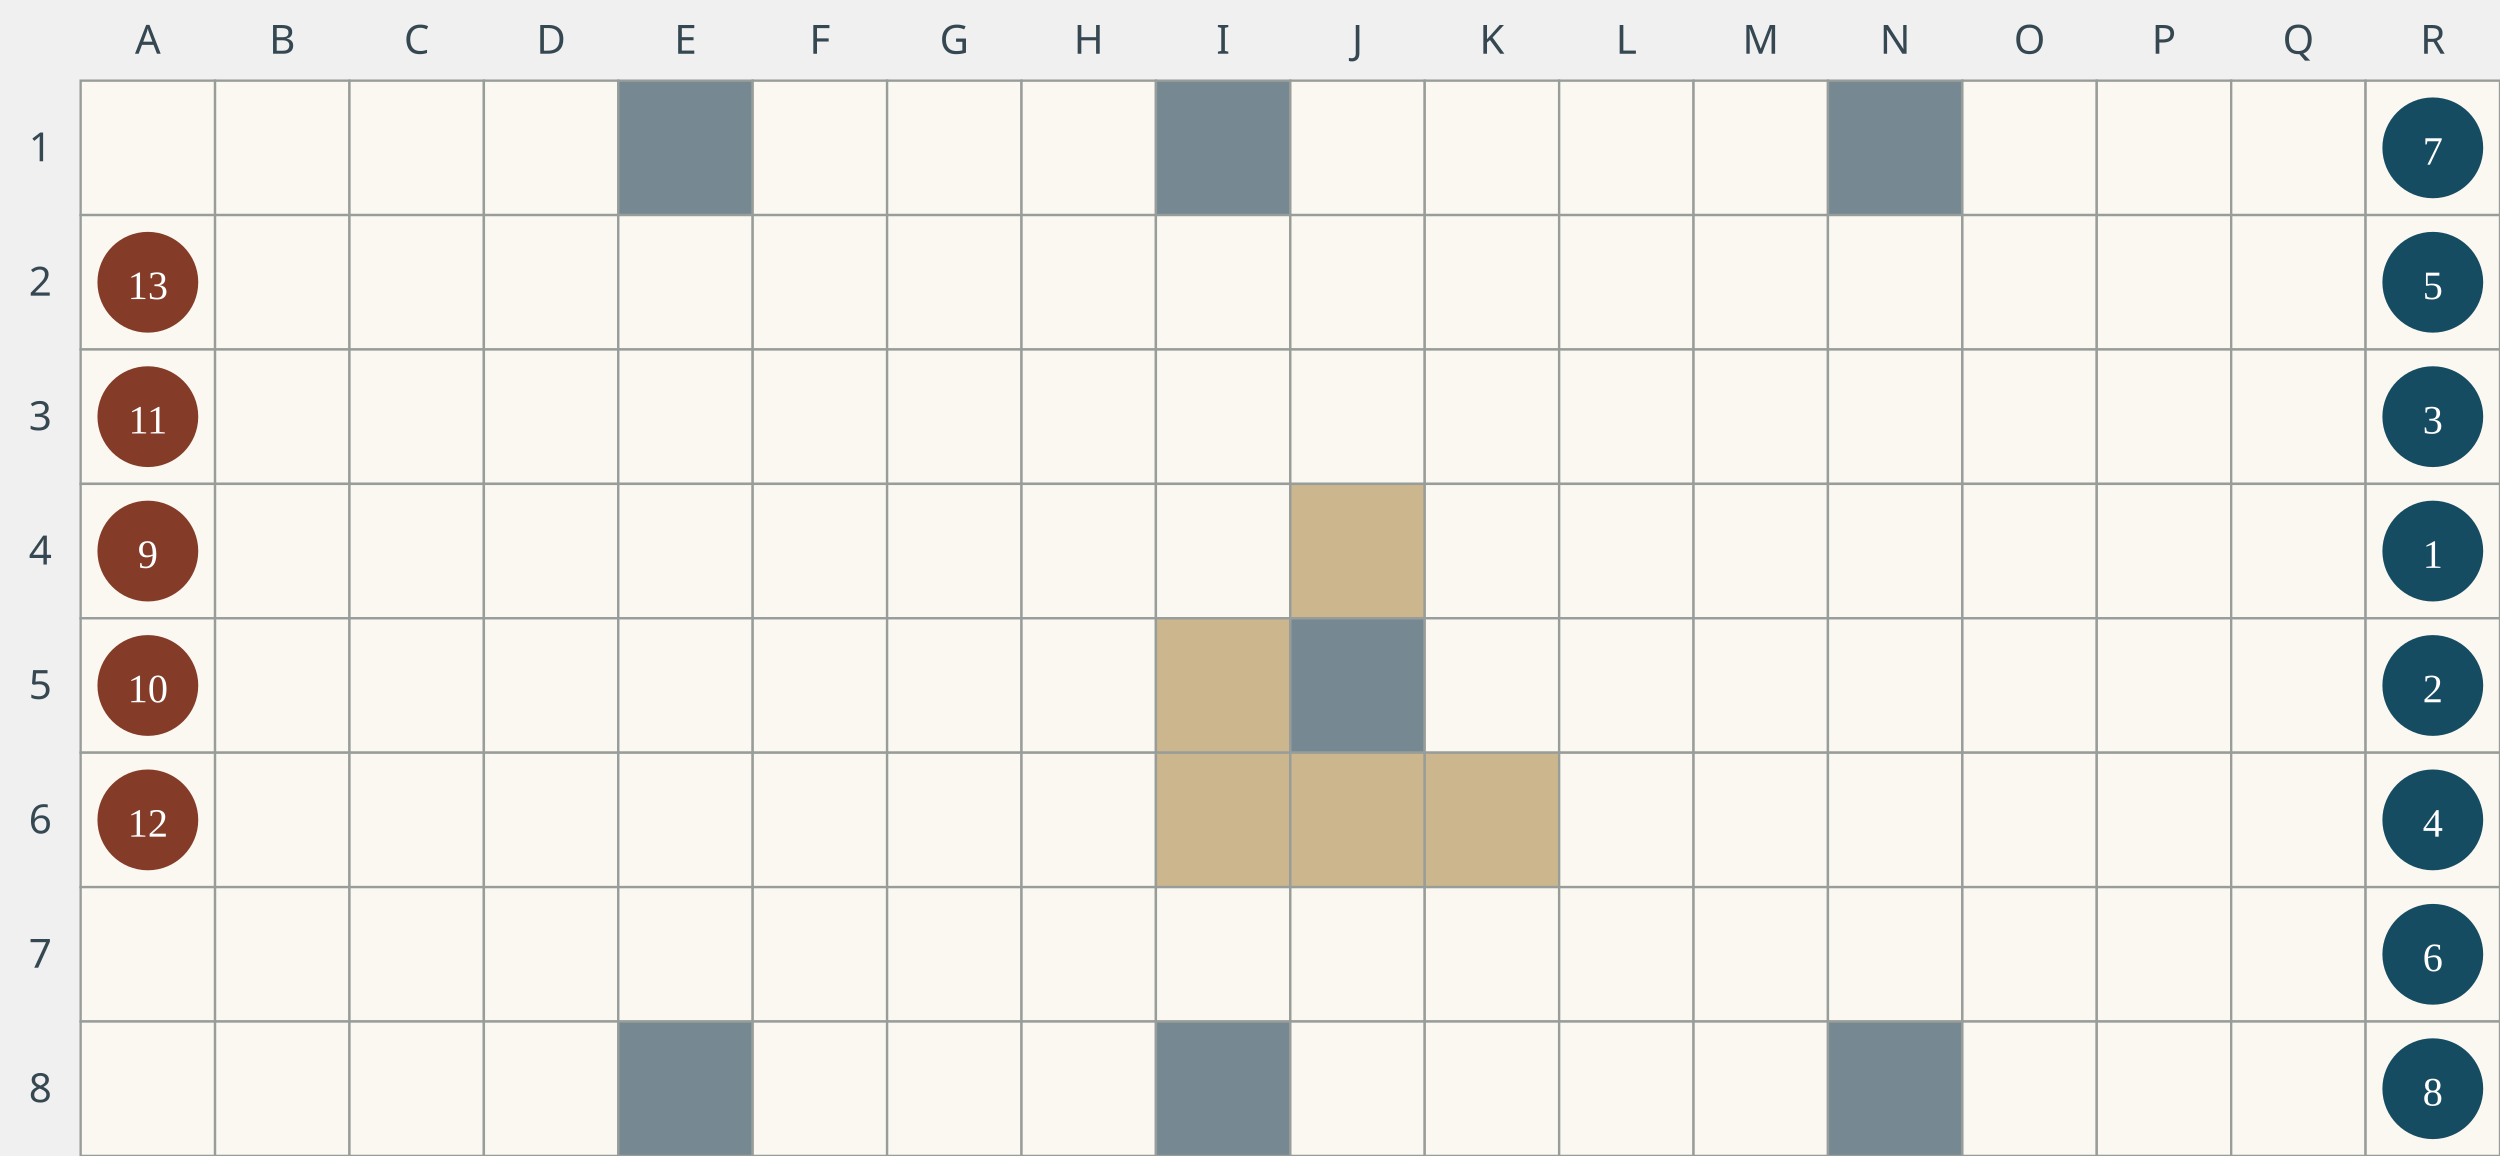
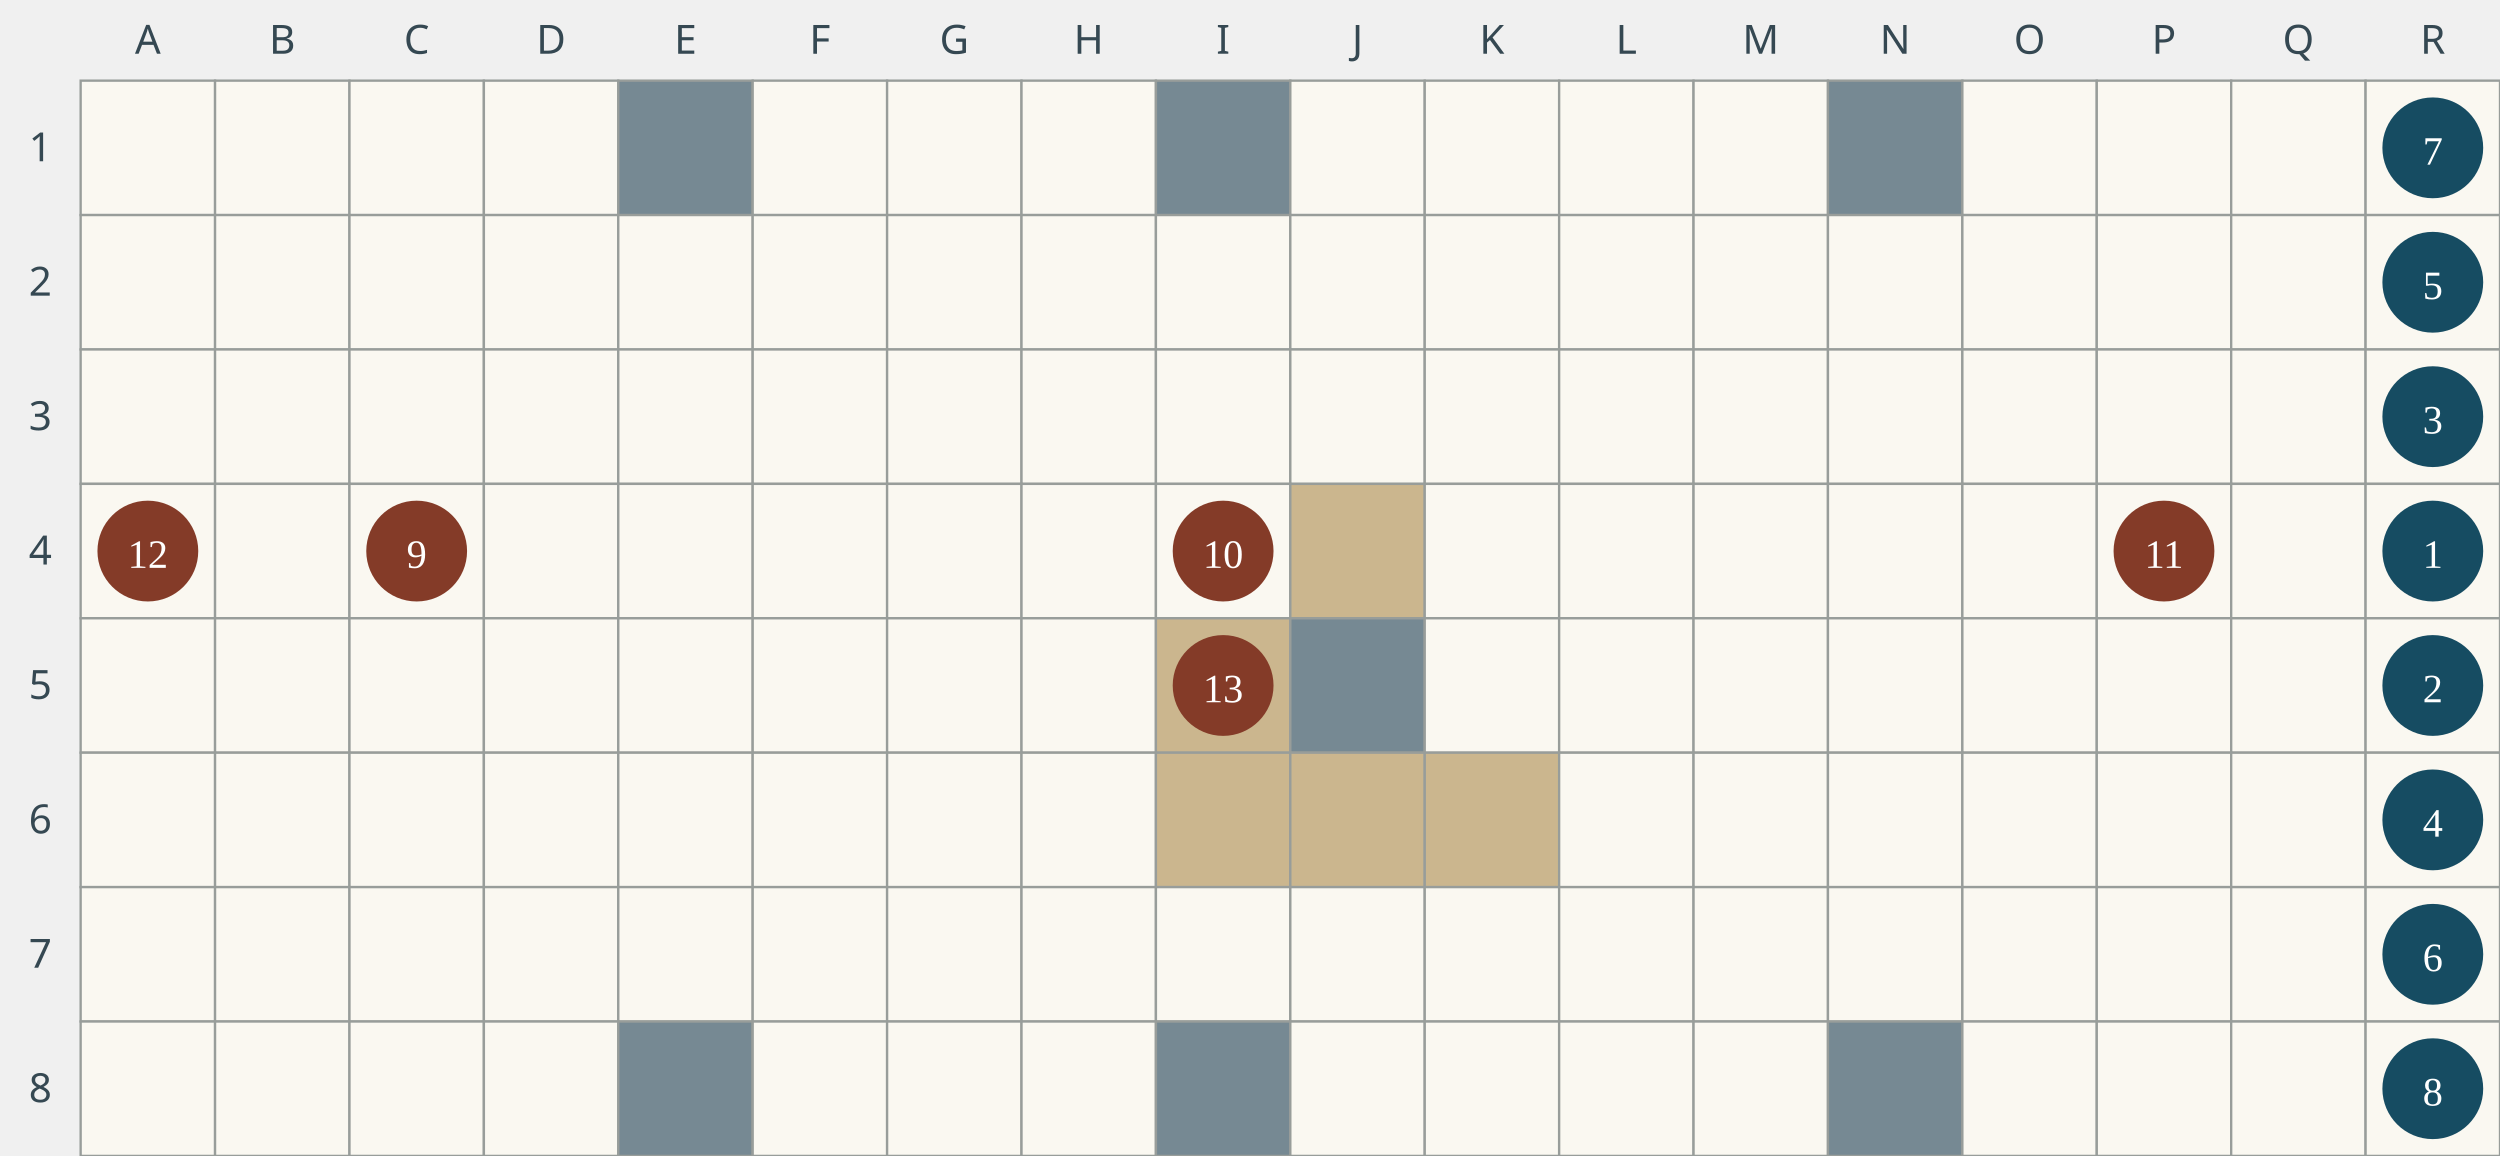
<svg xmlns="http://www.w3.org/2000/svg" class="map" role="img" aria-label="Тактическая сетка A–R, 1–8: герои синие, противники красные" viewBox="0 0 744 344">
  <g font-family="system-ui,sans-serif" font-size="12" fill="#354852">
    <text x="44" y="16" text-anchor="middle">A</text>
    <text x="84" y="16" text-anchor="middle">B</text>
    <text x="124" y="16" text-anchor="middle">C</text>
    <text x="164" y="16" text-anchor="middle">D</text>
    <text x="204" y="16" text-anchor="middle">E</text>
    <text x="244" y="16" text-anchor="middle">F</text>
    <text x="284" y="16" text-anchor="middle">G</text>
    <text x="324" y="16" text-anchor="middle">H</text>
    <text x="364" y="16" text-anchor="middle">I</text>
    <text x="404" y="16" text-anchor="middle">J</text>
    <text x="444" y="16" text-anchor="middle">K</text>
    <text x="484" y="16" text-anchor="middle">L</text>
    <text x="524" y="16" text-anchor="middle">M</text>
    <text x="564" y="16" text-anchor="middle">N</text>
    <text x="604" y="16" text-anchor="middle">O</text>
    <text x="644" y="16" text-anchor="middle">P</text>
    <text x="684" y="16" text-anchor="middle">Q</text>
    <text x="724" y="16" text-anchor="middle">R</text>
    <text x="12" y="48" text-anchor="middle">1</text>
    <text x="12" y="88" text-anchor="middle">2</text>
    <text x="12" y="128" text-anchor="middle">3</text>
    <text x="12" y="168" text-anchor="middle">4</text>
    <text x="12" y="208" text-anchor="middle">5</text>
    <text x="12" y="248" text-anchor="middle">6</text>
    <text x="12" y="288" text-anchor="middle">7</text>
    <text x="12" y="328" text-anchor="middle">8</text>
  </g>
  <g transform="translate(24 24)">
    <rect x="0" y="0" width="40" height="40" fill="#faf8f1" stroke="#989d9a" stroke-width=".7" />
    <rect x="40" y="0" width="40" height="40" fill="#faf8f1" stroke="#989d9a" stroke-width=".7" />
    <rect x="80" y="0" width="40" height="40" fill="#faf8f1" stroke="#989d9a" stroke-width=".7" />
    <rect x="120" y="0" width="40" height="40" fill="#faf8f1" stroke="#989d9a" stroke-width=".7" />
    <rect x="160" y="0" width="40" height="40" fill="#768993" stroke="#989d9a" stroke-width=".7" />
    <rect x="200" y="0" width="40" height="40" fill="#faf8f1" stroke="#989d9a" stroke-width=".7" />
    <rect x="240" y="0" width="40" height="40" fill="#faf8f1" stroke="#989d9a" stroke-width=".7" />
    <rect x="280" y="0" width="40" height="40" fill="#faf8f1" stroke="#989d9a" stroke-width=".7" />
    <rect x="320" y="0" width="40" height="40" fill="#768993" stroke="#989d9a" stroke-width=".7" />
    <rect x="360" y="0" width="40" height="40" fill="#faf8f1" stroke="#989d9a" stroke-width=".7" />
    <rect x="400" y="0" width="40" height="40" fill="#faf8f1" stroke="#989d9a" stroke-width=".7" />
    <rect x="440" y="0" width="40" height="40" fill="#faf8f1" stroke="#989d9a" stroke-width=".7" />
    <rect x="480" y="0" width="40" height="40" fill="#faf8f1" stroke="#989d9a" stroke-width=".7" />
    <rect x="520" y="0" width="40" height="40" fill="#768993" stroke="#989d9a" stroke-width=".7" />
    <rect x="560" y="0" width="40" height="40" fill="#faf8f1" stroke="#989d9a" stroke-width=".7" />
    <rect x="600" y="0" width="40" height="40" fill="#faf8f1" stroke="#989d9a" stroke-width=".7" />
    <rect x="640" y="0" width="40" height="40" fill="#faf8f1" stroke="#989d9a" stroke-width=".7" />
    <rect x="680" y="0" width="40" height="40" fill="#faf8f1" stroke="#989d9a" stroke-width=".7" />
    <rect x="0" y="40" width="40" height="40" fill="#faf8f1" stroke="#989d9a" stroke-width=".7" />
    <rect x="40" y="40" width="40" height="40" fill="#faf8f1" stroke="#989d9a" stroke-width=".7" />
    <rect x="80" y="40" width="40" height="40" fill="#faf8f1" stroke="#989d9a" stroke-width=".7" />
    <rect x="120" y="40" width="40" height="40" fill="#faf8f1" stroke="#989d9a" stroke-width=".7" />
    <rect x="160" y="40" width="40" height="40" fill="#faf8f1" stroke="#989d9a" stroke-width=".7" />
    <rect x="200" y="40" width="40" height="40" fill="#faf8f1" stroke="#989d9a" stroke-width=".7" />
    <rect x="240" y="40" width="40" height="40" fill="#faf8f1" stroke="#989d9a" stroke-width=".7" />
    <rect x="280" y="40" width="40" height="40" fill="#faf8f1" stroke="#989d9a" stroke-width=".7" />
    <rect x="320" y="40" width="40" height="40" fill="#faf8f1" stroke="#989d9a" stroke-width=".7" />
    <rect x="360" y="40" width="40" height="40" fill="#faf8f1" stroke="#989d9a" stroke-width=".7" />
    <rect x="400" y="40" width="40" height="40" fill="#faf8f1" stroke="#989d9a" stroke-width=".7" />
    <rect x="440" y="40" width="40" height="40" fill="#faf8f1" stroke="#989d9a" stroke-width=".7" />
    <rect x="480" y="40" width="40" height="40" fill="#faf8f1" stroke="#989d9a" stroke-width=".7" />
    <rect x="520" y="40" width="40" height="40" fill="#faf8f1" stroke="#989d9a" stroke-width=".7" />
    <rect x="560" y="40" width="40" height="40" fill="#faf8f1" stroke="#989d9a" stroke-width=".7" />
    <rect x="600" y="40" width="40" height="40" fill="#faf8f1" stroke="#989d9a" stroke-width=".7" />
    <rect x="640" y="40" width="40" height="40" fill="#faf8f1" stroke="#989d9a" stroke-width=".7" />
    <rect x="680" y="40" width="40" height="40" fill="#faf8f1" stroke="#989d9a" stroke-width=".7" />
    <rect x="0" y="80" width="40" height="40" fill="#faf8f1" stroke="#989d9a" stroke-width=".7" />
    <rect x="40" y="80" width="40" height="40" fill="#faf8f1" stroke="#989d9a" stroke-width=".7" />
    <rect x="80" y="80" width="40" height="40" fill="#faf8f1" stroke="#989d9a" stroke-width=".7" />
    <rect x="120" y="80" width="40" height="40" fill="#faf8f1" stroke="#989d9a" stroke-width=".7" />
    <rect x="160" y="80" width="40" height="40" fill="#faf8f1" stroke="#989d9a" stroke-width=".7" />
    <rect x="200" y="80" width="40" height="40" fill="#faf8f1" stroke="#989d9a" stroke-width=".7" />
    <rect x="240" y="80" width="40" height="40" fill="#faf8f1" stroke="#989d9a" stroke-width=".7" />
    <rect x="280" y="80" width="40" height="40" fill="#faf8f1" stroke="#989d9a" stroke-width=".7" />
    <rect x="320" y="80" width="40" height="40" fill="#faf8f1" stroke="#989d9a" stroke-width=".7" />
    <rect x="360" y="80" width="40" height="40" fill="#faf8f1" stroke="#989d9a" stroke-width=".7" />
    <rect x="400" y="80" width="40" height="40" fill="#faf8f1" stroke="#989d9a" stroke-width=".7" />
    <rect x="440" y="80" width="40" height="40" fill="#faf8f1" stroke="#989d9a" stroke-width=".7" />
    <rect x="480" y="80" width="40" height="40" fill="#faf8f1" stroke="#989d9a" stroke-width=".7" />
    <rect x="520" y="80" width="40" height="40" fill="#faf8f1" stroke="#989d9a" stroke-width=".7" />
    <rect x="560" y="80" width="40" height="40" fill="#faf8f1" stroke="#989d9a" stroke-width=".7" />
    <rect x="600" y="80" width="40" height="40" fill="#faf8f1" stroke="#989d9a" stroke-width=".7" />
    <rect x="640" y="80" width="40" height="40" fill="#faf8f1" stroke="#989d9a" stroke-width=".7" />
    <rect x="680" y="80" width="40" height="40" fill="#faf8f1" stroke="#989d9a" stroke-width=".7" />
    <rect x="0" y="120" width="40" height="40" fill="#faf8f1" stroke="#989d9a" stroke-width=".7" />
    <rect x="40" y="120" width="40" height="40" fill="#faf8f1" stroke="#989d9a" stroke-width=".7" />
    <rect x="80" y="120" width="40" height="40" fill="#faf8f1" stroke="#989d9a" stroke-width=".7" />
    <rect x="120" y="120" width="40" height="40" fill="#faf8f1" stroke="#989d9a" stroke-width=".7" />
    <rect x="160" y="120" width="40" height="40" fill="#faf8f1" stroke="#989d9a" stroke-width=".7" />
    <rect x="200" y="120" width="40" height="40" fill="#faf8f1" stroke="#989d9a" stroke-width=".7" />
    <rect x="240" y="120" width="40" height="40" fill="#faf8f1" stroke="#989d9a" stroke-width=".7" />
    <rect x="280" y="120" width="40" height="40" fill="#faf8f1" stroke="#989d9a" stroke-width=".7" />
    <rect x="320" y="120" width="40" height="40" fill="#faf8f1" stroke="#989d9a" stroke-width=".7" />
    <rect x="360" y="120" width="40" height="40" fill="#cbb68e" stroke="#989d9a" stroke-width=".7" />
    <rect x="400" y="120" width="40" height="40" fill="#faf8f1" stroke="#989d9a" stroke-width=".7" />
    <rect x="440" y="120" width="40" height="40" fill="#faf8f1" stroke="#989d9a" stroke-width=".7" />
    <rect x="480" y="120" width="40" height="40" fill="#faf8f1" stroke="#989d9a" stroke-width=".7" />
    <rect x="520" y="120" width="40" height="40" fill="#faf8f1" stroke="#989d9a" stroke-width=".7" />
    <rect x="560" y="120" width="40" height="40" fill="#faf8f1" stroke="#989d9a" stroke-width=".7" />
    <rect x="600" y="120" width="40" height="40" fill="#faf8f1" stroke="#989d9a" stroke-width=".7" />
    <rect x="640" y="120" width="40" height="40" fill="#faf8f1" stroke="#989d9a" stroke-width=".7" />
    <rect x="680" y="120" width="40" height="40" fill="#faf8f1" stroke="#989d9a" stroke-width=".7" />
    <rect x="0" y="160" width="40" height="40" fill="#faf8f1" stroke="#989d9a" stroke-width=".7" />
    <rect x="40" y="160" width="40" height="40" fill="#faf8f1" stroke="#989d9a" stroke-width=".7" />
    <rect x="80" y="160" width="40" height="40" fill="#faf8f1" stroke="#989d9a" stroke-width=".7" />
    <rect x="120" y="160" width="40" height="40" fill="#faf8f1" stroke="#989d9a" stroke-width=".7" />
    <rect x="160" y="160" width="40" height="40" fill="#faf8f1" stroke="#989d9a" stroke-width=".7" />
    <rect x="200" y="160" width="40" height="40" fill="#faf8f1" stroke="#989d9a" stroke-width=".7" />
    <rect x="240" y="160" width="40" height="40" fill="#faf8f1" stroke="#989d9a" stroke-width=".7" />
    <rect x="280" y="160" width="40" height="40" fill="#faf8f1" stroke="#989d9a" stroke-width=".7" />
    <rect x="320" y="160" width="40" height="40" fill="#cbb68e" stroke="#989d9a" stroke-width=".7" />
    <rect x="360" y="160" width="40" height="40" fill="#768993" stroke="#989d9a" stroke-width=".7" />
    <rect x="400" y="160" width="40" height="40" fill="#faf8f1" stroke="#989d9a" stroke-width=".7" />
    <rect x="440" y="160" width="40" height="40" fill="#faf8f1" stroke="#989d9a" stroke-width=".7" />
    <rect x="480" y="160" width="40" height="40" fill="#faf8f1" stroke="#989d9a" stroke-width=".7" />
    <rect x="520" y="160" width="40" height="40" fill="#faf8f1" stroke="#989d9a" stroke-width=".7" />
    <rect x="560" y="160" width="40" height="40" fill="#faf8f1" stroke="#989d9a" stroke-width=".7" />
    <rect x="600" y="160" width="40" height="40" fill="#faf8f1" stroke="#989d9a" stroke-width=".7" />
    <rect x="640" y="160" width="40" height="40" fill="#faf8f1" stroke="#989d9a" stroke-width=".7" />
    <rect x="680" y="160" width="40" height="40" fill="#faf8f1" stroke="#989d9a" stroke-width=".7" />
    <rect x="0" y="200" width="40" height="40" fill="#faf8f1" stroke="#989d9a" stroke-width=".7" />
    <rect x="40" y="200" width="40" height="40" fill="#faf8f1" stroke="#989d9a" stroke-width=".7" />
    <rect x="80" y="200" width="40" height="40" fill="#faf8f1" stroke="#989d9a" stroke-width=".7" />
    <rect x="120" y="200" width="40" height="40" fill="#faf8f1" stroke="#989d9a" stroke-width=".7" />
    <rect x="160" y="200" width="40" height="40" fill="#faf8f1" stroke="#989d9a" stroke-width=".7" />
    <rect x="200" y="200" width="40" height="40" fill="#faf8f1" stroke="#989d9a" stroke-width=".7" />
    <rect x="240" y="200" width="40" height="40" fill="#faf8f1" stroke="#989d9a" stroke-width=".7" />
    <rect x="280" y="200" width="40" height="40" fill="#faf8f1" stroke="#989d9a" stroke-width=".7" />
    <rect x="320" y="200" width="40" height="40" fill="#cbb68e" stroke="#989d9a" stroke-width=".7" />
    <rect x="360" y="200" width="40" height="40" fill="#cbb68e" stroke="#989d9a" stroke-width=".7" />
    <rect x="400" y="200" width="40" height="40" fill="#cbb68e" stroke="#989d9a" stroke-width=".7" />
    <rect x="440" y="200" width="40" height="40" fill="#faf8f1" stroke="#989d9a" stroke-width=".7" />
    <rect x="480" y="200" width="40" height="40" fill="#faf8f1" stroke="#989d9a" stroke-width=".7" />
    <rect x="520" y="200" width="40" height="40" fill="#faf8f1" stroke="#989d9a" stroke-width=".7" />
    <rect x="560" y="200" width="40" height="40" fill="#faf8f1" stroke="#989d9a" stroke-width=".7" />
    <rect x="600" y="200" width="40" height="40" fill="#faf8f1" stroke="#989d9a" stroke-width=".7" />
    <rect x="640" y="200" width="40" height="40" fill="#faf8f1" stroke="#989d9a" stroke-width=".7" />
    <rect x="680" y="200" width="40" height="40" fill="#faf8f1" stroke="#989d9a" stroke-width=".7" />
    <rect x="0" y="240" width="40" height="40" fill="#faf8f1" stroke="#989d9a" stroke-width=".7" />
    <rect x="40" y="240" width="40" height="40" fill="#faf8f1" stroke="#989d9a" stroke-width=".7" />
    <rect x="80" y="240" width="40" height="40" fill="#faf8f1" stroke="#989d9a" stroke-width=".7" />
    <rect x="120" y="240" width="40" height="40" fill="#faf8f1" stroke="#989d9a" stroke-width=".7" />
    <rect x="160" y="240" width="40" height="40" fill="#faf8f1" stroke="#989d9a" stroke-width=".7" />
    <rect x="200" y="240" width="40" height="40" fill="#faf8f1" stroke="#989d9a" stroke-width=".7" />
    <rect x="240" y="240" width="40" height="40" fill="#faf8f1" stroke="#989d9a" stroke-width=".7" />
    <rect x="280" y="240" width="40" height="40" fill="#faf8f1" stroke="#989d9a" stroke-width=".7" />
    <rect x="320" y="240" width="40" height="40" fill="#faf8f1" stroke="#989d9a" stroke-width=".7" />
    <rect x="360" y="240" width="40" height="40" fill="#faf8f1" stroke="#989d9a" stroke-width=".7" />
    <rect x="400" y="240" width="40" height="40" fill="#faf8f1" stroke="#989d9a" stroke-width=".7" />
    <rect x="440" y="240" width="40" height="40" fill="#faf8f1" stroke="#989d9a" stroke-width=".7" />
    <rect x="480" y="240" width="40" height="40" fill="#faf8f1" stroke="#989d9a" stroke-width=".7" />
    <rect x="520" y="240" width="40" height="40" fill="#faf8f1" stroke="#989d9a" stroke-width=".7" />
    <rect x="560" y="240" width="40" height="40" fill="#faf8f1" stroke="#989d9a" stroke-width=".7" />
    <rect x="600" y="240" width="40" height="40" fill="#faf8f1" stroke="#989d9a" stroke-width=".7" />
    <rect x="640" y="240" width="40" height="40" fill="#faf8f1" stroke="#989d9a" stroke-width=".7" />
    <rect x="680" y="240" width="40" height="40" fill="#faf8f1" stroke="#989d9a" stroke-width=".7" />
    <rect x="0" y="280" width="40" height="40" fill="#faf8f1" stroke="#989d9a" stroke-width=".7" />
    <rect x="40" y="280" width="40" height="40" fill="#faf8f1" stroke="#989d9a" stroke-width=".7" />
    <rect x="80" y="280" width="40" height="40" fill="#faf8f1" stroke="#989d9a" stroke-width=".7" />
    <rect x="120" y="280" width="40" height="40" fill="#faf8f1" stroke="#989d9a" stroke-width=".7" />
    <rect x="160" y="280" width="40" height="40" fill="#768993" stroke="#989d9a" stroke-width=".7" />
    <rect x="200" y="280" width="40" height="40" fill="#faf8f1" stroke="#989d9a" stroke-width=".7" />
    <rect x="240" y="280" width="40" height="40" fill="#faf8f1" stroke="#989d9a" stroke-width=".7" />
    <rect x="280" y="280" width="40" height="40" fill="#faf8f1" stroke="#989d9a" stroke-width=".7" />
    <rect x="320" y="280" width="40" height="40" fill="#768993" stroke="#989d9a" stroke-width=".7" />
    <rect x="360" y="280" width="40" height="40" fill="#faf8f1" stroke="#989d9a" stroke-width=".7" />
    <rect x="400" y="280" width="40" height="40" fill="#faf8f1" stroke="#989d9a" stroke-width=".7" />
    <rect x="440" y="280" width="40" height="40" fill="#faf8f1" stroke="#989d9a" stroke-width=".7" />
    <rect x="480" y="280" width="40" height="40" fill="#faf8f1" stroke="#989d9a" stroke-width=".7" />
    <rect x="520" y="280" width="40" height="40" fill="#768993" stroke="#989d9a" stroke-width=".7" />
    <rect x="560" y="280" width="40" height="40" fill="#faf8f1" stroke="#989d9a" stroke-width=".7" />
    <rect x="600" y="280" width="40" height="40" fill="#faf8f1" stroke="#989d9a" stroke-width=".7" />
    <rect x="640" y="280" width="40" height="40" fill="#faf8f1" stroke="#989d9a" stroke-width=".7" />
    <rect x="680" y="280" width="40" height="40" fill="#faf8f1" stroke="#989d9a" stroke-width=".7" />
    <circle cx="700" cy="140" r="15" fill="#164c62" />
    <text x="700" y="145" text-anchor="middle" fill="white">1</text>
    <circle cx="700" cy="180" r="15" fill="#164c62" />
    <text x="700" y="185" text-anchor="middle" fill="white">2</text>
    <circle cx="700" cy="100" r="15" fill="#164c62" />
    <text x="700" y="105" text-anchor="middle" fill="white">3</text>
    <circle cx="700" cy="220" r="15" fill="#164c62" />
    <text x="700" y="225" text-anchor="middle" fill="white">4</text>
    <circle cx="700" cy="60" r="15" fill="#164c62" />
    <text x="700" y="65" text-anchor="middle" fill="white">5</text>
    <circle cx="700" cy="260" r="15" fill="#164c62" />
    <text x="700" y="265" text-anchor="middle" fill="white">6</text>
    <circle cx="700" cy="20" r="15" fill="#164c62" />
    <text x="700" y="25" text-anchor="middle" fill="white">7</text>
    <circle cx="700" cy="300" r="15" fill="#164c62" />
    <text x="700" y="305" text-anchor="middle" fill="white">8</text>
+     <circle cx="100" cy="140" r="15" fill="#843b28" />
+     <text x="100" y="145" text-anchor="middle" fill="white">9</text>
+     <circle cx="340" cy="140" r="15" fill="#843b28" />
+     <text x="340" y="145" text-anchor="middle" fill="white">10</text>
+     <circle cx="620" cy="140" r="15" fill="#843b28" />
+     <text x="620" y="145" text-anchor="middle" fill="white">11</text>
    <circle cx="20" cy="140" r="15" fill="#843b28" />
-     <text x="20" y="145" text-anchor="middle" fill="white">9</text>
-     <circle cx="20" cy="180" r="15" fill="#843b28" />
-     <text x="20" y="185" text-anchor="middle" fill="white">10</text>
-     <circle cx="20" cy="100" r="15" fill="#843b28" />
-     <text x="20" y="105" text-anchor="middle" fill="white">11</text>
-     <circle cx="20" cy="220" r="15" fill="#843b28" />
-     <text x="20" y="225" text-anchor="middle" fill="white">12</text>
-     <circle cx="20" cy="60" r="15" fill="#843b28" />
-     <text x="20" y="65" text-anchor="middle" fill="white">13</text>
+     <text x="20" y="145" text-anchor="middle" fill="white">12</text>
+     <circle cx="340" cy="180" r="15" fill="#843b28" />
+     <text x="340" y="185" text-anchor="middle" fill="white">13</text>
  </g>
</svg>
